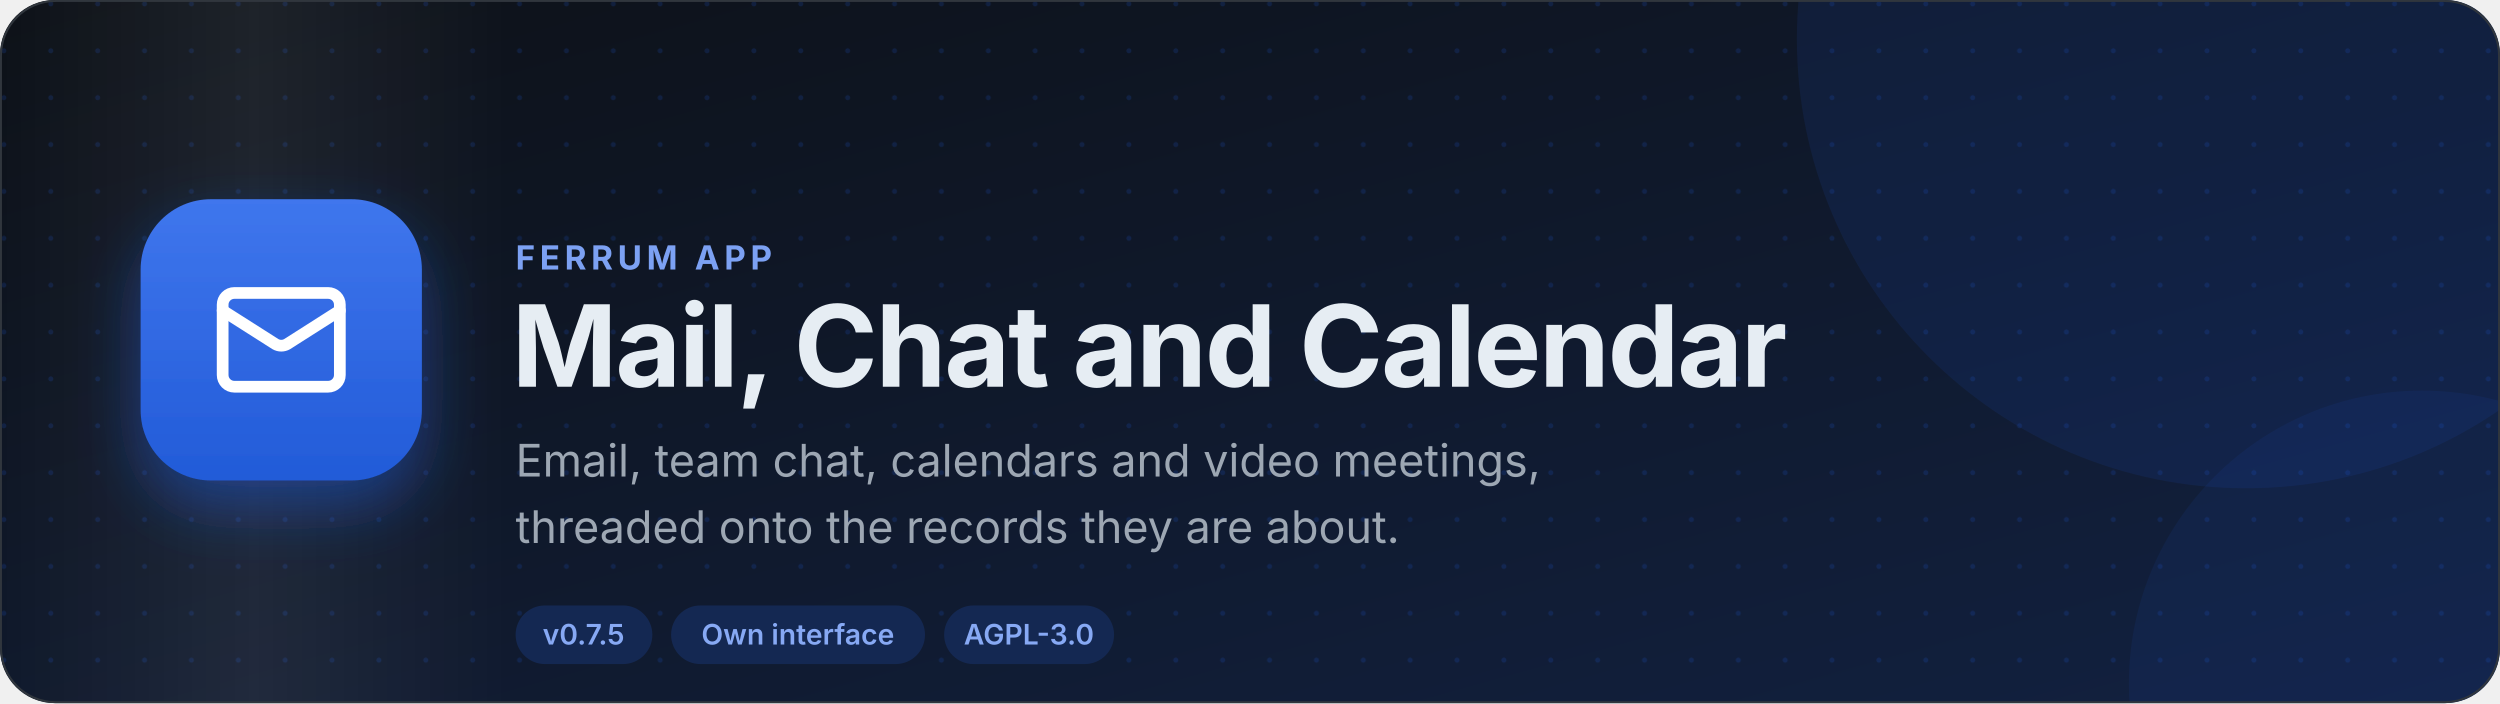
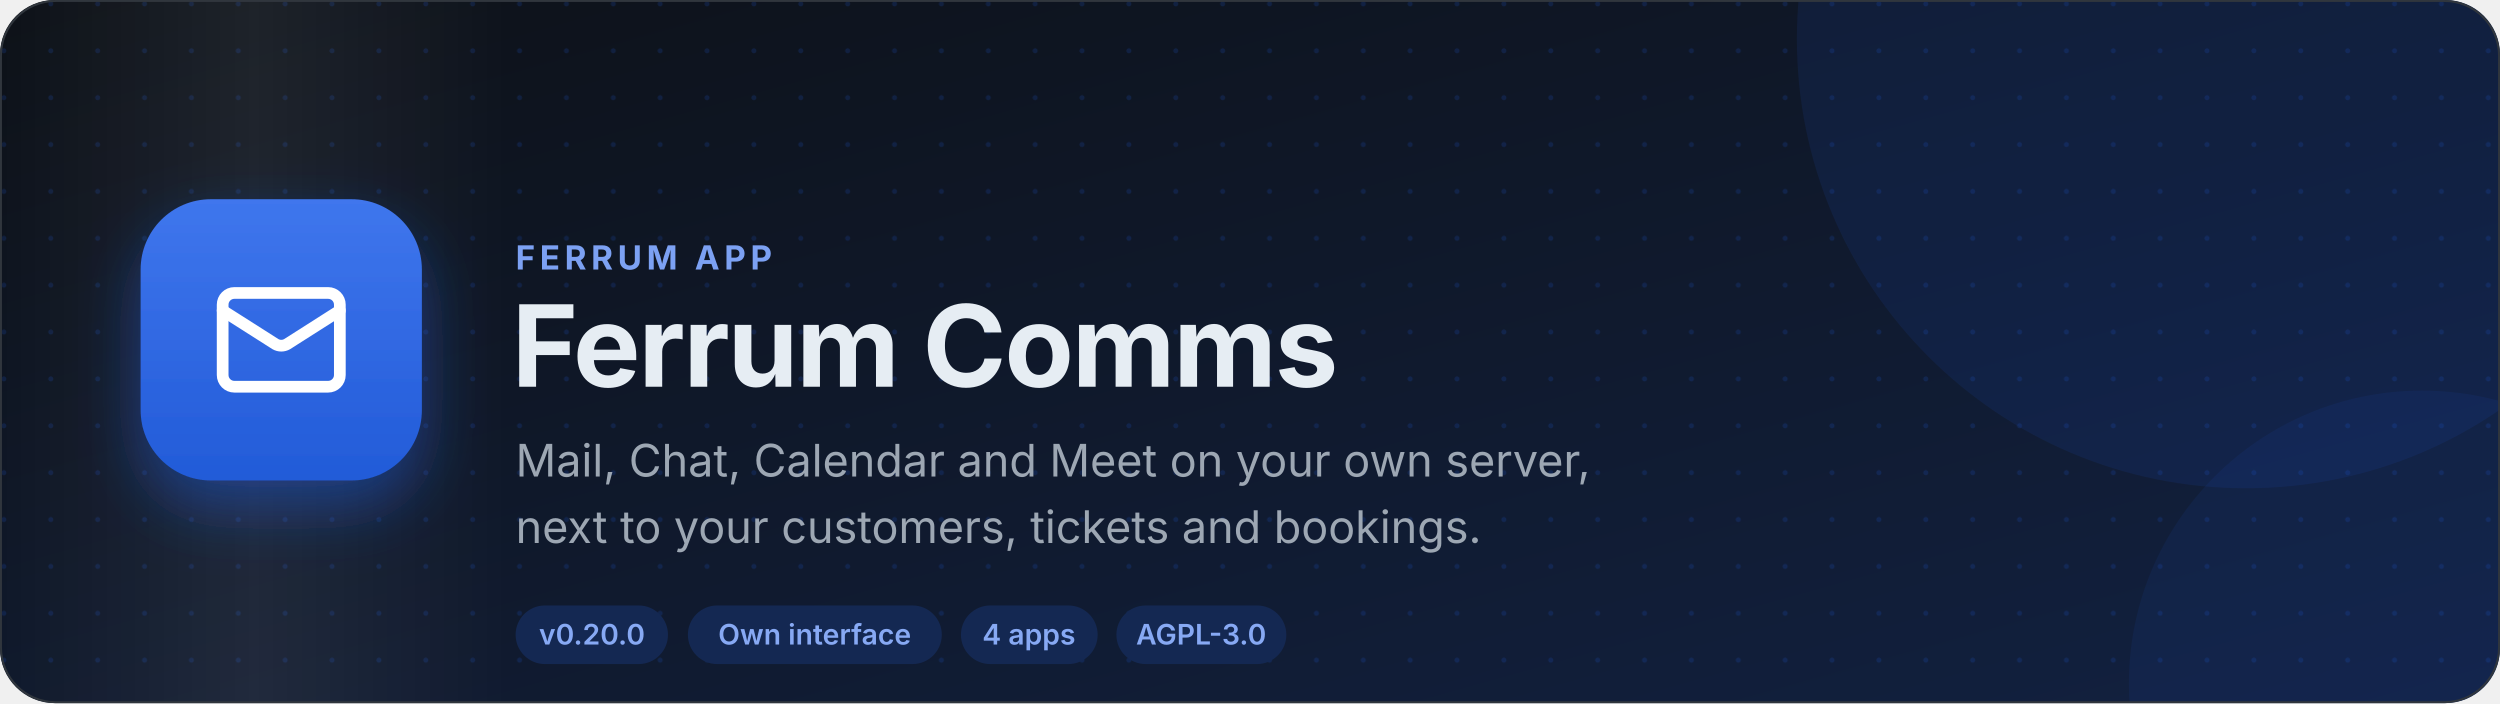
- <svg xmlns="http://www.w3.org/2000/svg" width="1280" height="360" viewBox="0 0 1280 360" role="img" aria-label="Mail, Chat and Calendar: Email, team chat, calendars and video meetings, threaded onto the records they are about.">
+ <svg xmlns="http://www.w3.org/2000/svg" width="1280" height="360" viewBox="0 0 1280 360" role="img" aria-label="Ferrum Comms: Mail, Chat, Calendar and Meet on your own server, next to your customers, tickets and bookings.">
  <defs>
    <linearGradient id="bg" x1="0" y1="0" x2="1" y2="1">
      <stop offset="0" stop-color="#0d1117" />
      <stop offset="1" stop-color="#122141" />
    </linearGradient>
    <linearGradient id="sheen" x1="0" y1="0" x2="1" y2="0">
      <stop offset="0" stop-color="#fff" stop-opacity="0" />
      <stop offset="0.5" stop-color="#fff" stop-opacity="0.07" />
      <stop offset="1" stop-color="#fff" stop-opacity="0" />
    </linearGradient>
    <linearGradient id="tile" x1="0" y1="0" x2="0" y2="1">
      <stop offset="0" stop-color="#3f76ed" />
      <stop offset="1" stop-color="#225bd8" />
    </linearGradient>
    <pattern id="dots" width="24" height="24" patternUnits="userSpaceOnUse">
      <circle cx="2" cy="2" r="1.3" fill="#2563eb" fill-opacity="0.16" />
    </pattern>
    <filter id="shadow" x="-30%" y="-30%" width="160%" height="170%">
      <feDropShadow dx="0" dy="14" stdDeviation="16" flood-color="#2563eb" flood-opacity="0.45" />
    </filter>
    <clipPath id="card">
      <rect width="1280" height="360" rx="28" />
    </clipPath>
    <style>
      text { font-family: Inter, "Segoe UI", system-ui, -apple-system, Roboto, "Helvetica Neue", Arial, sans-serif; }
      .sheen { animation: sweep 9s ease-in-out infinite; }
      .tile { animation: float 7s ease-in-out infinite; }
      @keyframes sweep { 0% { transform: translateX(-480px) skewX(-18deg); } 60%, 100% { transform: translateX(1760px) skewX(-18deg); } }
      @keyframes float { 0%, 100% { transform: translateY(0); } 50% { transform: translateY(-7px); } }
      @media (prefers-reduced-motion: reduce) { .sheen, .tile { animation: none; } }
    </style>
  </defs>
  <g clip-path="url(#card)">
    <rect width="1280" height="360" fill="url(#bg)" />
    <rect width="1280" height="360" fill="url(#dots)" />
    <circle cx="1150" cy="20" r="230" fill="#2563eb" fill-opacity="0.1" />
    <circle cx="1240" cy="350" r="150" fill="#2563eb" fill-opacity="0.08" />
    <rect class="sheen" x="0" y="-60" width="260" height="480" fill="url(#sheen)" />
  </g>
  <rect x="0.5" y="0.5" width="1279" height="359" rx="28" fill="none" stroke="#30363d" />
  <g class="tile">
    <g transform="translate(72 102)" filter="url(#shadow)">
      <rect width="144" height="144" rx="36" fill="url(#tile)" />
      <g transform="translate(36 36) scale(3)" fill="none" stroke="#fff" stroke-width="2" stroke-linecap="round" stroke-linejoin="round">
        <path d="m22 7-8.991 5.727a2 2 0 0 1-2.009 0L2 7" />
        <rect x="2" y="4" width="20" height="16" rx="2" />
      </g>
    </g>
  </g>
  <text x="264" y="138" font-size="17" font-weight="700" fill="#7ca1f3" letter-spacing="2.4">FERRUM APP</text>
-   <text x="262" y="198" font-size="58" font-weight="750" fill="#e6edf3" letter-spacing="-1">Mail, Chat and Calendar</text>
-   <text x="264" y="244" font-size="23" fill="#9da7b3">Email, team chat, calendars and video meetings,</text>
-   <text x="264" y="278" font-size="23" fill="#9da7b3">threaded onto the records they are about.</text>
+   <text x="262" y="198" font-size="58" font-weight="750" fill="#e6edf3" letter-spacing="-1">Ferrum Comms</text>
+   <text x="264" y="244" font-size="23" fill="#9da7b3">Mail, Chat, Calendar and Meet on your own server,</text>
+   <text x="264" y="278" font-size="23" fill="#9da7b3">next to your customers, tickets and bookings.</text>
  <g>
-     <rect x="264" y="310" width="70" height="30" rx="15" fill="#142852" />
-     <text x="298.8" y="330" font-size="14.5" font-weight="600" fill="#87a9f4" text-anchor="middle">v0.7.5</text>
+     <rect x="264" y="310" width="78" height="30" rx="15" fill="#142852" />
+     <text x="303.1" y="330" font-size="14.5" font-weight="600" fill="#87a9f4" text-anchor="middle">v0.20.0</text>
  </g>
  <g>
-     <rect x="343.6" y="310" width="130" height="30" rx="15" fill="#142852" />
-     <text x="408.5" y="330" font-size="14.5" font-weight="600" fill="#87a9f4" text-anchor="middle">Own interface</text>
+     <rect x="352.2" y="310" width="130" height="30" rx="15" fill="#142852" />
+     <text x="417.1" y="330" font-size="14.5" font-weight="600" fill="#87a9f4" text-anchor="middle">Own interface</text>
  </g>
  <g>
-     <rect x="483.4" y="310" width="87" height="30" rx="15" fill="#142852" />
-     <text x="526.8" y="330" font-size="14.5" font-weight="600" fill="#87a9f4" text-anchor="middle">AGPL-3.0</text>
+     <rect x="492" y="310" width="70" height="30" rx="15" fill="#142852" />
+     <text x="526.8" y="330" font-size="14.5" font-weight="600" fill="#87a9f4" text-anchor="middle">4 apps</text>
+   </g>
+   <g>
+     <rect x="571.6" y="310" width="87" height="30" rx="15" fill="#142852" />
+     <text x="615.0" y="330" font-size="14.5" font-weight="600" fill="#87a9f4" text-anchor="middle">AGPL-3.0</text>
  </g>
</svg>
